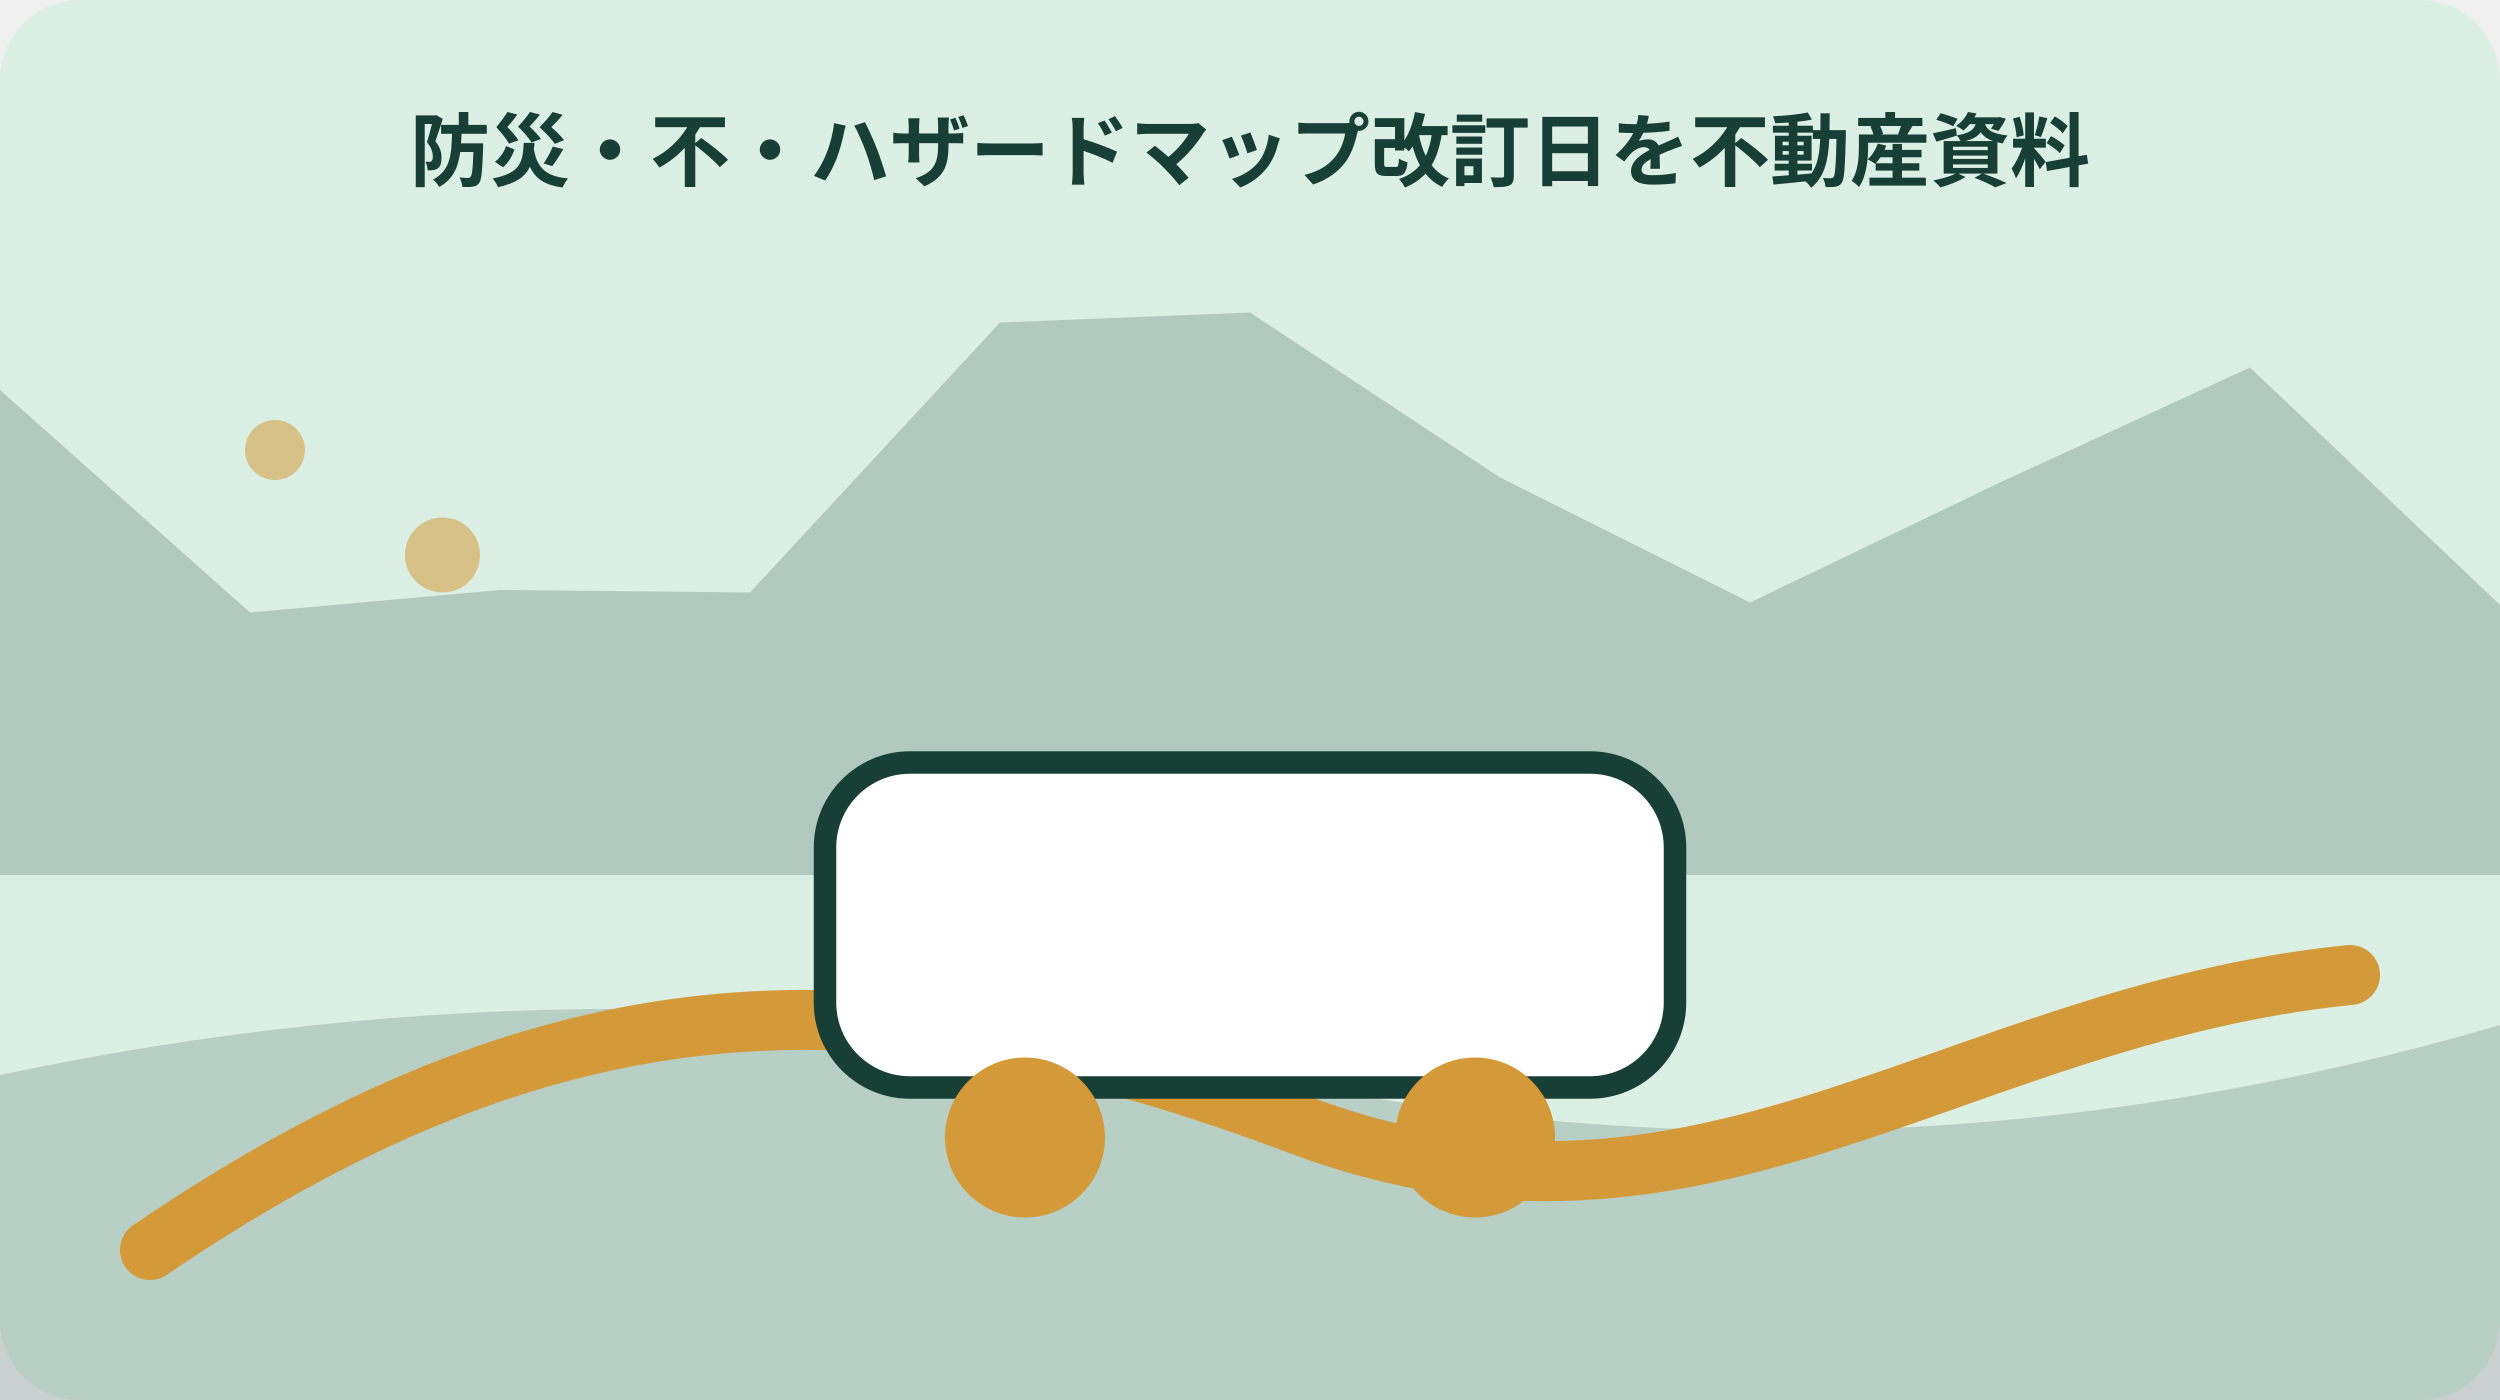
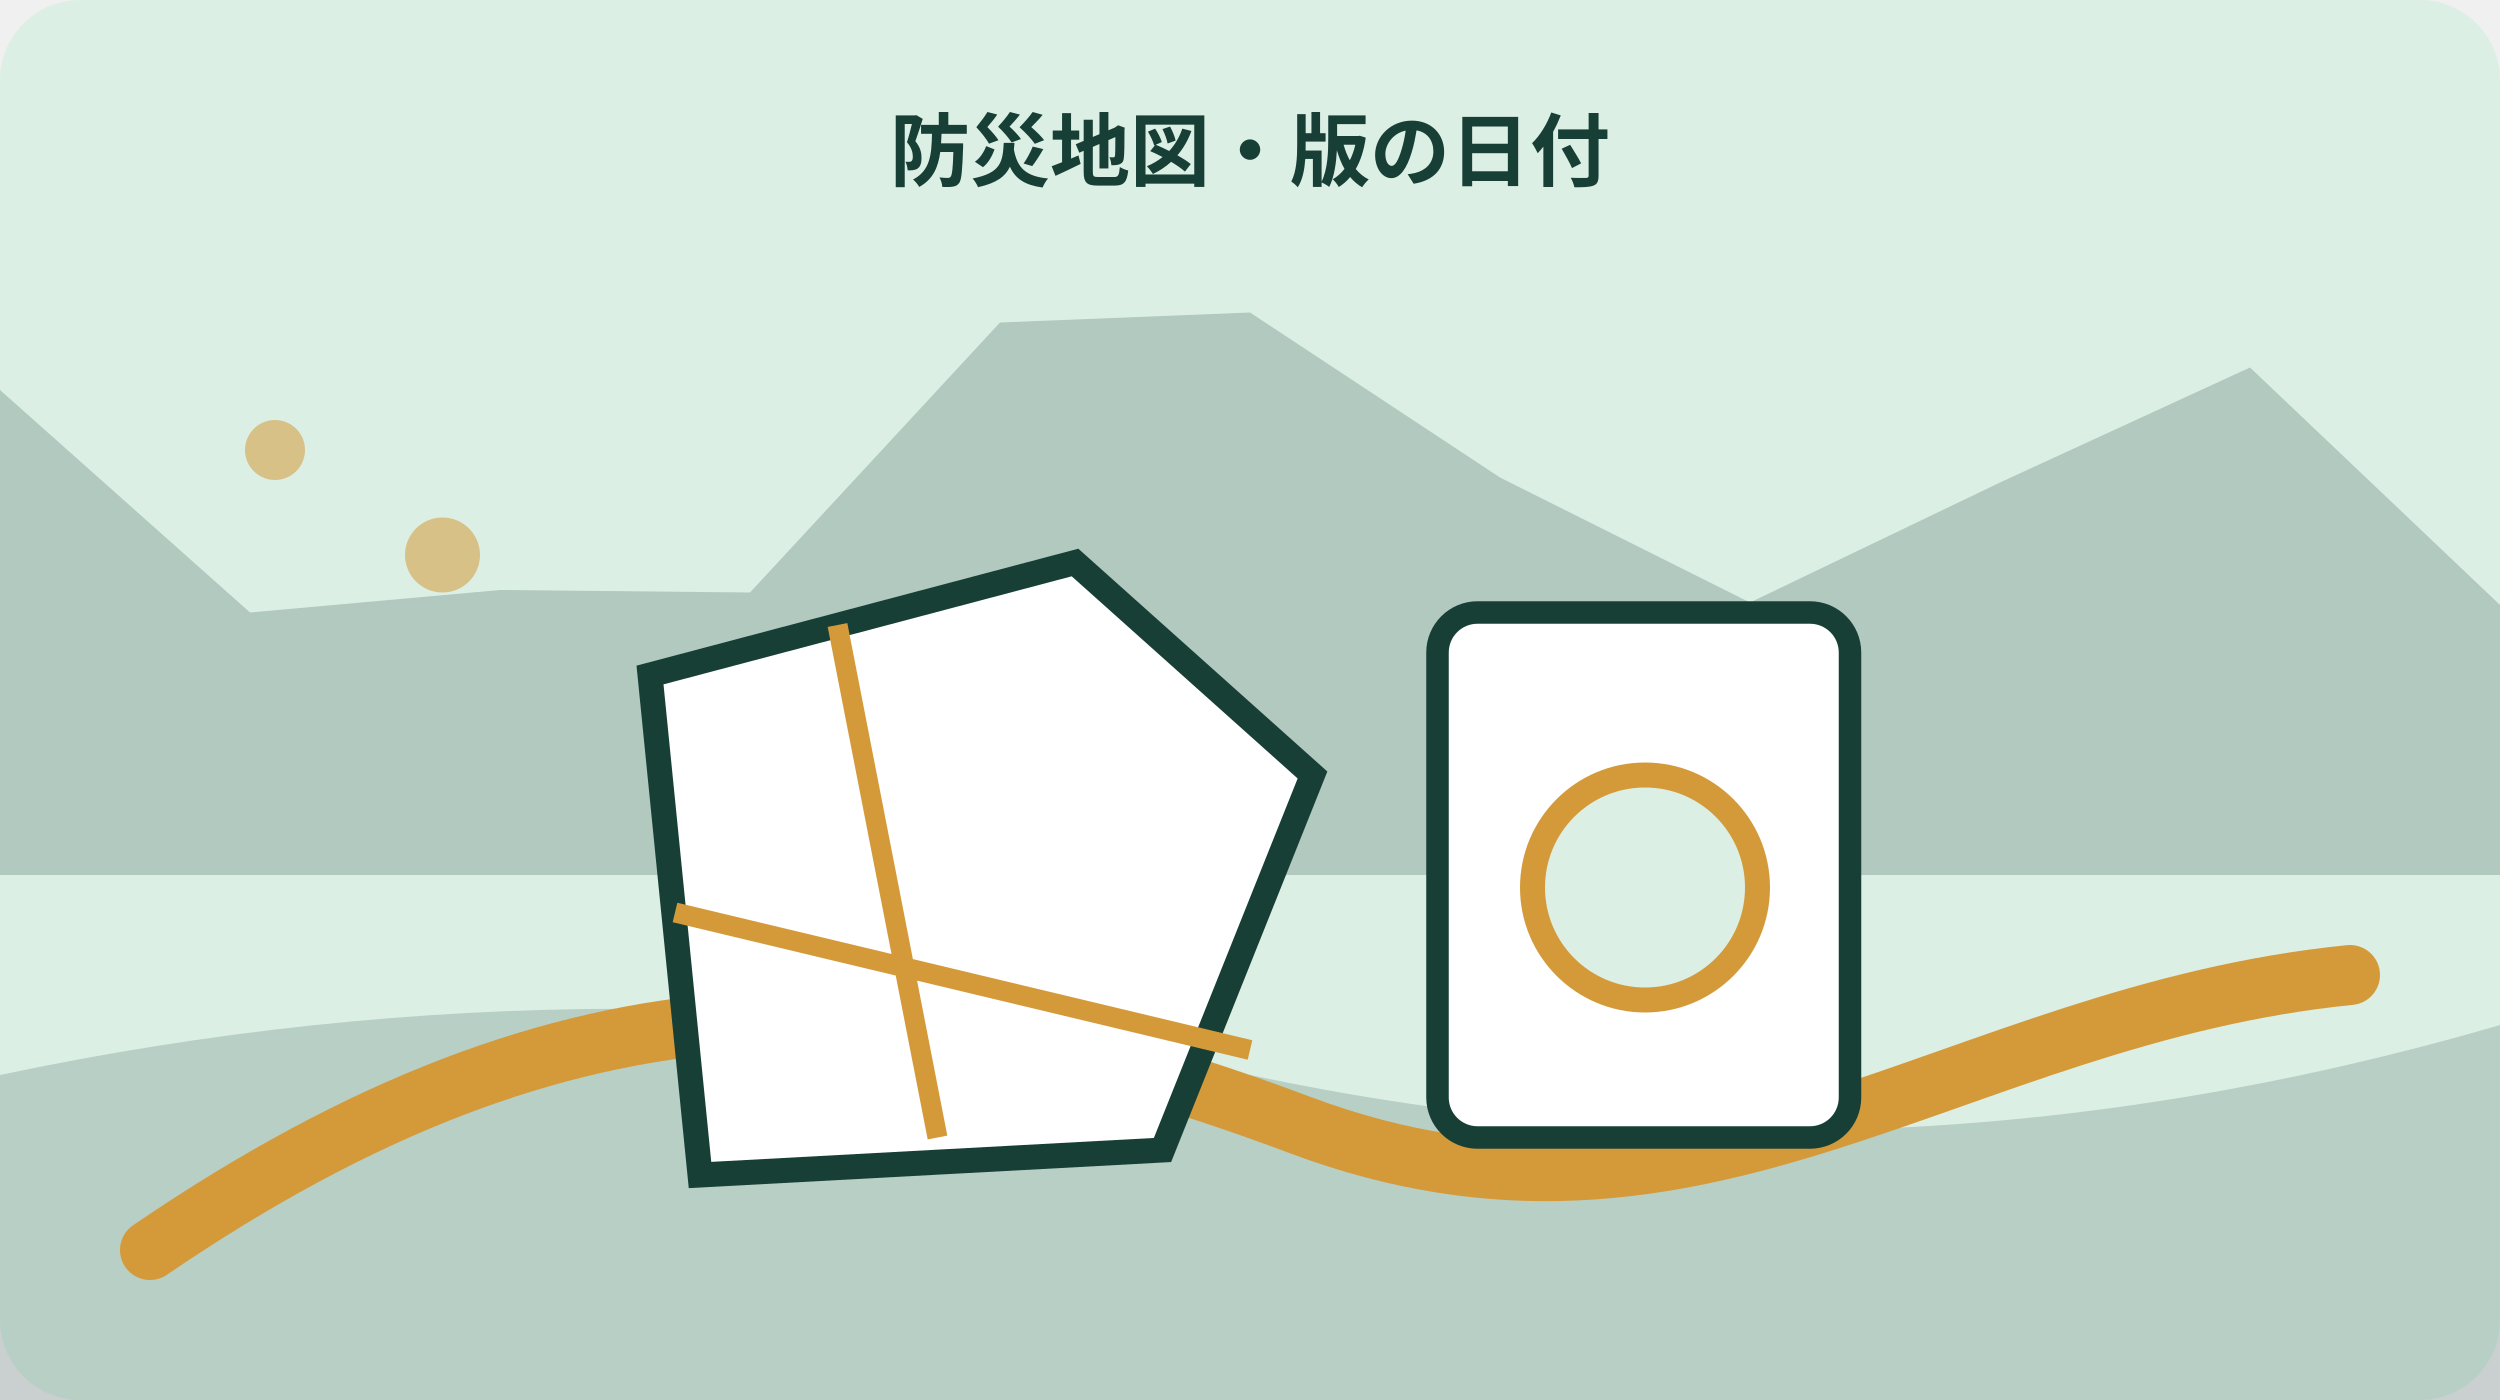
<svg xmlns="http://www.w3.org/2000/svg" width="1000" height="560" viewBox="0 0 1000 560" role="img" aria-labelledby="title desc" data-illustration="mori-editorial" data-topic-id="253" data-scene-index="1">
  <rect width="1000" height="560" rx="32" fill="#dcefe5" />
  <polygon points="0,156 100,245 200,236 300,237 400,129 500,125 600,191 700,241 800,193 900,147 1000,242 1000,350 0,350" fill="#173f36" opacity=".22" />
  <path d="M0 430 Q250 377 500 430 T1000 410 V560 H0Z" fill="#173f36" opacity=".18" />
  <path d="M60 500 C230 384 360 390 520 450 S780 406 940 390" fill="none" stroke="#d49a3a" stroke-width="24" stroke-linecap="round" />
  <circle cx="110" cy="180" r="12" fill="#d49a3a" opacity=".55" />
  <circle cx="177" cy="222" r="15" fill="#d49a3a" opacity=".55" />
-   <g data-scene="transport">
-     <rect x="330" y="305" width="340" height="130" rx="34" fill="#fff" stroke="#173f36" stroke-width="9" />
-     <circle cx="410" cy="455" r="32" fill="#d49a3a" />
-     <circle cx="590" cy="455" r="32" fill="#d49a3a" />
+   <g data-scene="hazard-map-property-date">
+     <path d="M260 270 430 225l95 85-60 150-185 10Z" fill="#fff" stroke="#173f36" stroke-width="10" />
+     <path d="M335 250l40 205M270 365l230 55" stroke="#d49a3a" stroke-width="8" />
+     <rect x="575" y="245" width="165" height="210" rx="16" fill="#fff" stroke="#173f36" stroke-width="9" />
+     <circle cx="658" cy="355" r="45" fill="#dcefe5" stroke="#d49a3a" stroke-width="10" />
  </g>
-   <text x="500" y="72" text-anchor="middle" font-family="sans-serif" font-size="32" font-weight="700" fill="#173f36">防災・不・ハザードマップ改訂日を不動産資料</text>
+   <text x="500" y="72" text-anchor="middle" font-family="sans-serif" font-size="32" font-weight="700" fill="#173f36">防災地図・版の日付</text>
</svg>
